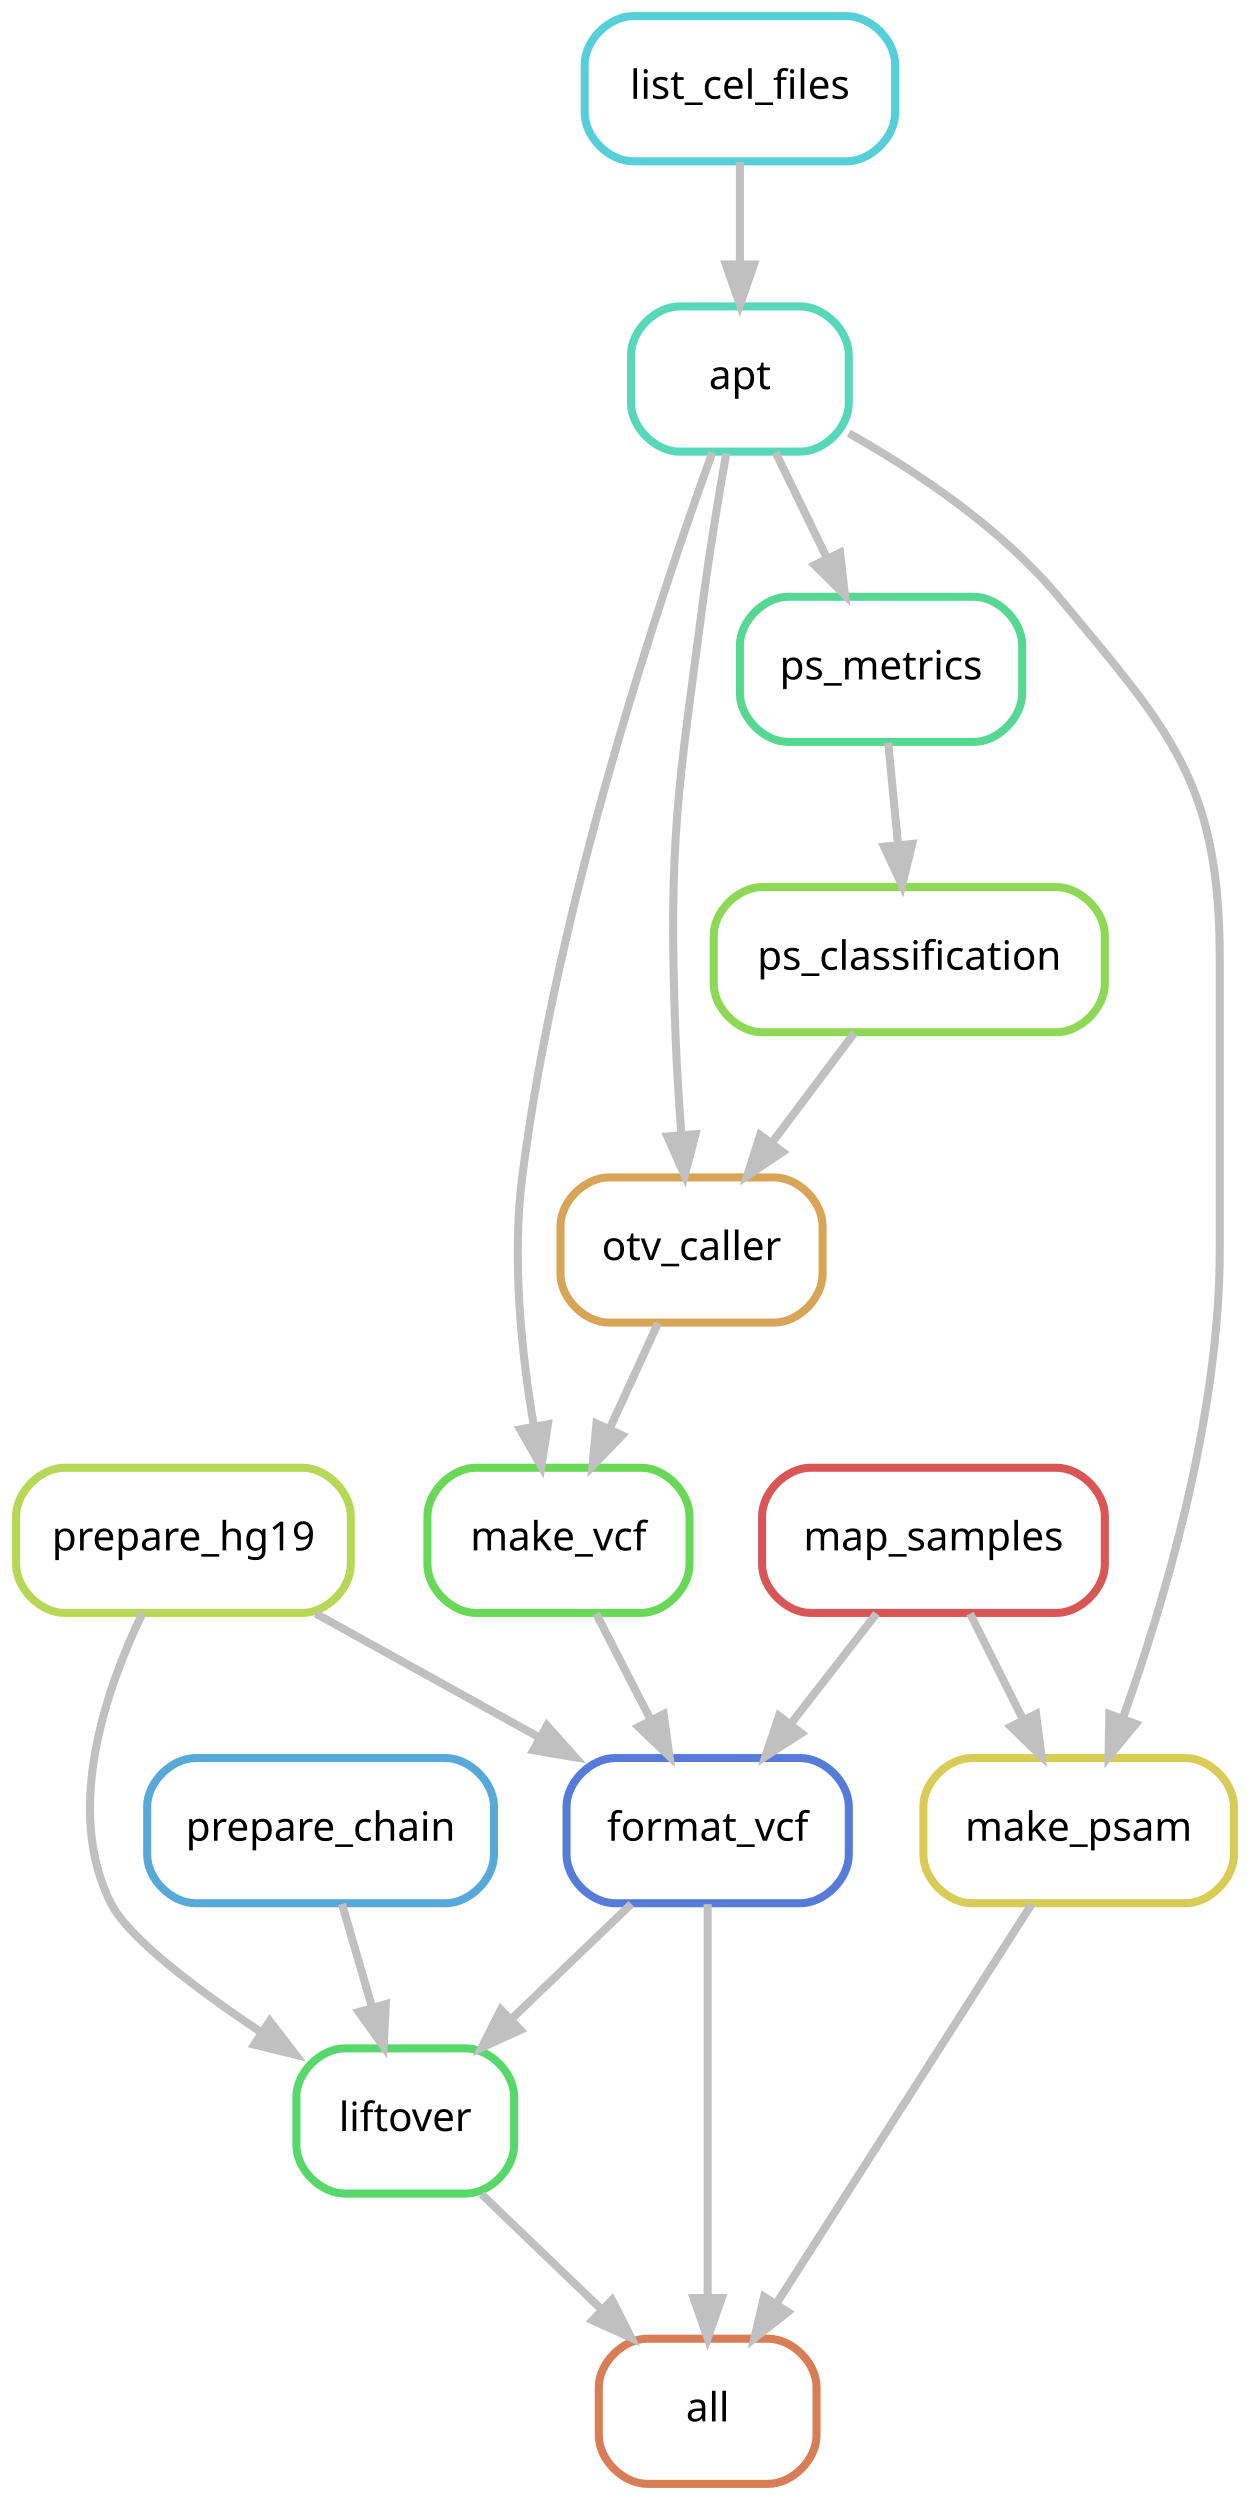
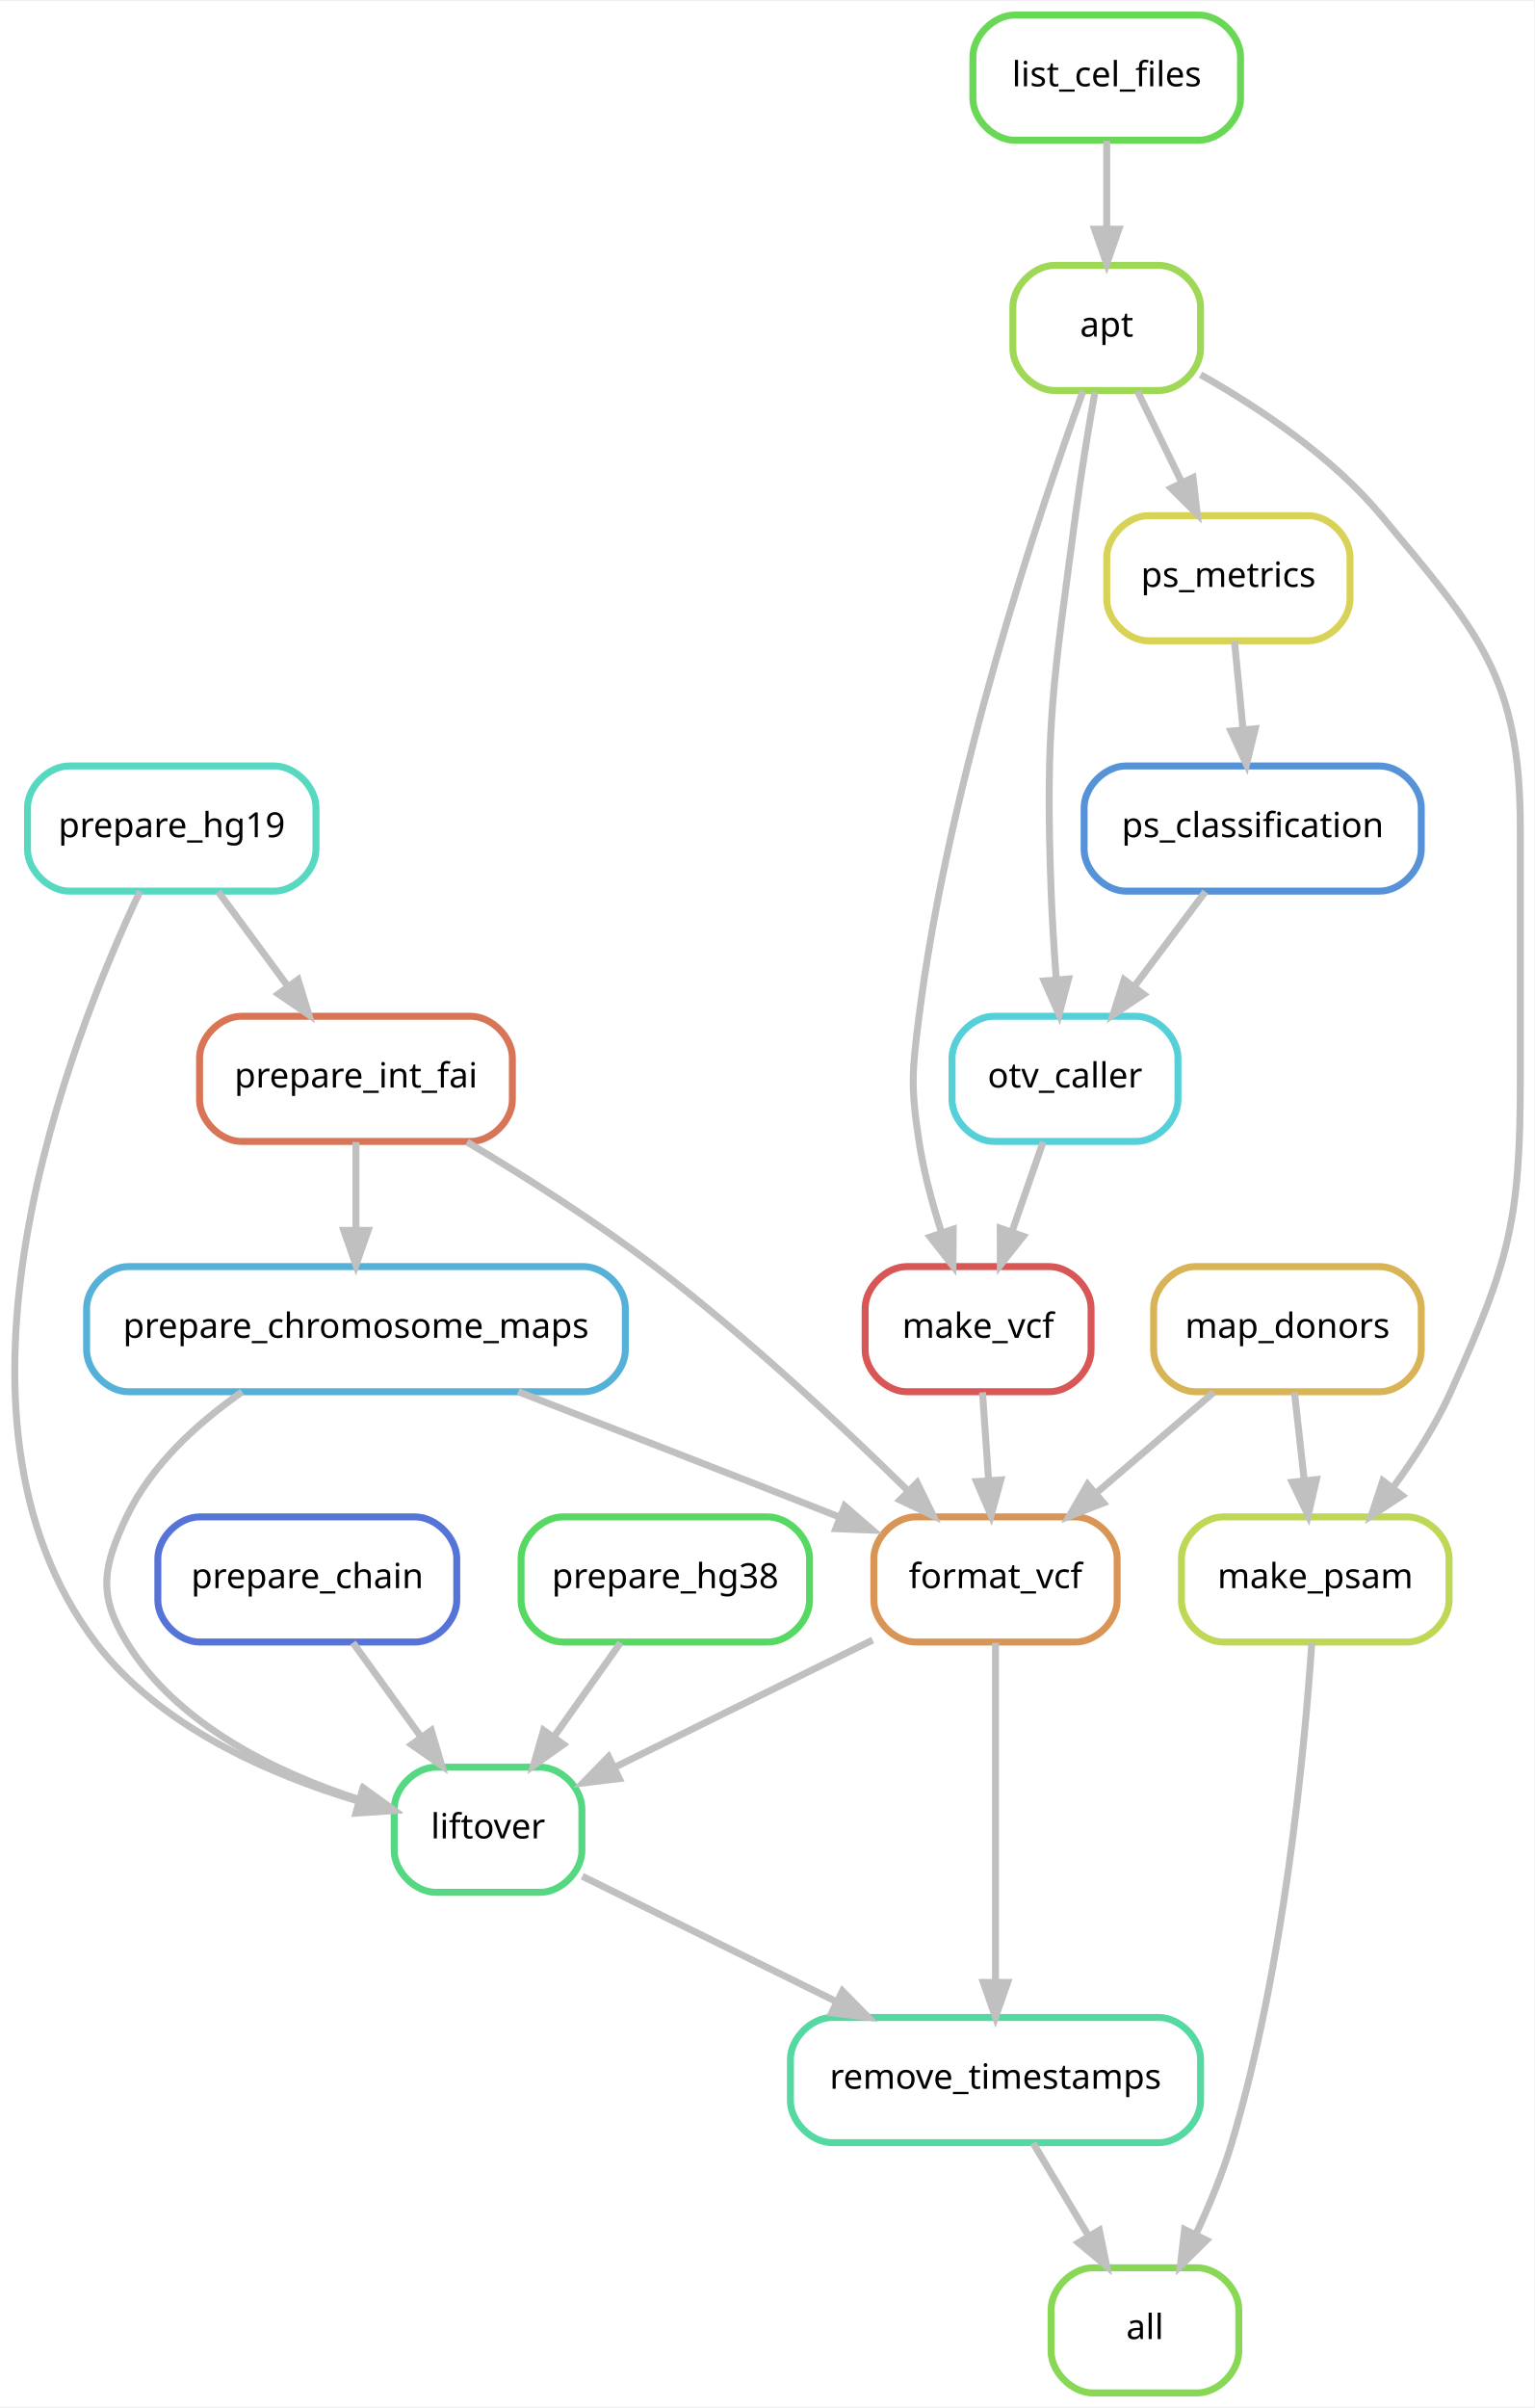
- <svg xmlns="http://www.w3.org/2000/svg" width="310pt" height="620pt" viewBox="0.00 0.00 310.00 620.00">
-   <g id="graph0" class="graph" transform="scale(1 1) rotate(0) translate(4 616)">
-     <polygon fill="#ffffff" stroke="transparent" points="-4,4 -4,-616 306,-616 306,4 -4,4" />
+ <svg xmlns="http://www.w3.org/2000/svg" width="441pt" height="692pt" viewBox="0.00 0.00 441.42 692.00">
+   <g id="graph0" class="graph" transform="scale(1 1) rotate(0) translate(4 688)">
+     <polygon fill="#ffffff" stroke="transparent" points="-4,4 -4,-688 437.416,-688 437.416,4 -4,4" />
    <g id="node1" class="node">
-       <path fill="none" stroke="#d87d56" stroke-width="2" d="M186.5,-36C186.5,-36 156.5,-36 156.5,-36 150.5,-36 144.5,-30 144.5,-24 144.5,-24 144.5,-12 144.5,-12 144.5,-6 150.5,0 156.5,0 156.5,0 186.5,0 186.5,0 192.5,0 198.5,-6 198.5,-12 198.5,-12 198.5,-24 198.5,-24 198.5,-30 192.5,-36 186.5,-36" />
-       <text text-anchor="middle" x="171.5" y="-15.5" font-family="sans" font-size="10.00" fill="#000000">all</text>
+       <path fill="none" stroke="#88d856" stroke-width="2" d="M340.416,-36C340.416,-36 310.416,-36 310.416,-36 304.416,-36 298.416,-30 298.416,-24 298.416,-24 298.416,-12 298.416,-12 298.416,-6 304.416,0 310.416,0 310.416,0 340.416,0 340.416,0 346.416,0 352.416,-6 352.416,-12 352.416,-12 352.416,-24 352.416,-24 352.416,-30 346.416,-36 340.416,-36" />
+       <text text-anchor="middle" x="325.416" y="-15.5" font-family="sans" font-size="10.00" fill="#000000">all</text>
    </g>
    <g id="node2" class="node">
-       <path fill="none" stroke="#567bd8" stroke-width="2" d="M194.5,-180C194.5,-180 148.5,-180 148.5,-180 142.5,-180 136.5,-174 136.5,-168 136.5,-168 136.5,-156 136.5,-156 136.5,-150 142.5,-144 148.5,-144 148.5,-144 194.5,-144 194.5,-144 200.5,-144 206.5,-150 206.5,-156 206.5,-156 206.5,-168 206.5,-168 206.5,-174 200.5,-180 194.5,-180" />
-       <text text-anchor="middle" x="171.5" y="-159.5" font-family="sans" font-size="10.00" fill="#000000">format_vcf</text>
+       <path fill="none" stroke="#56d8a2" stroke-width="2" d="M329.416,-108C329.416,-108 235.416,-108 235.416,-108 229.416,-108 223.416,-102 223.416,-96 223.416,-96 223.416,-84 223.416,-84 223.416,-78 229.416,-72 235.416,-72 235.416,-72 329.416,-72 329.416,-72 335.416,-72 341.416,-78 341.416,-84 341.416,-84 341.416,-96 341.416,-96 341.416,-102 335.416,-108 329.416,-108" />
+       <text text-anchor="middle" x="282.416" y="-87.5" font-family="sans" font-size="10.00" fill="#000000">remove_timestamps</text>
    </g>
    <g id="edge1" class="edge">
-       <path fill="none" stroke="#c0c0c0" stroke-width="2" d="M171.5,-143.762C171.5,-119.201 171.5,-75.247 171.5,-46.354" />
-       <polygon fill="#c0c0c0" stroke="#c0c0c0" stroke-width="2" points="175,-46.09 171.5,-36.09 168,-46.09 175,-46.09" />
+       <path fill="none" stroke="#c0c0c0" stroke-width="2" d="M293.267,-71.831C298.118,-63.708 303.937,-53.964 309.284,-45.012" />
+       <polygon fill="#c0c0c0" stroke="#c0c0c0" stroke-width="2" points="312.296,-46.793 314.419,-36.413 306.287,-43.204 312.296,-46.793" />
+     </g>
+     <g id="node3" class="node">
+       <path fill="none" stroke="#d89556" stroke-width="2" d="M305.416,-252C305.416,-252 259.416,-252 259.416,-252 253.416,-252 247.416,-246 247.416,-240 247.416,-240 247.416,-228 247.416,-228 247.416,-222 253.416,-216 259.416,-216 259.416,-216 305.416,-216 305.416,-216 311.416,-216 317.416,-222 317.416,-228 317.416,-228 317.416,-240 317.416,-240 317.416,-246 311.416,-252 305.416,-252" />
+       <text text-anchor="middle" x="282.416" y="-231.5" font-family="sans" font-size="10.00" fill="#000000">format_vcf</text>
+     </g>
+     <g id="edge3" class="edge">
+       <path fill="none" stroke="#c0c0c0" stroke-width="2" d="M282.416,-215.762C282.416,-191.201 282.416,-147.247 282.416,-118.354" />
+       <polygon fill="#c0c0c0" stroke="#c0c0c0" stroke-width="2" points="285.916,-118.09 282.416,-108.09 278.916,-118.09 285.916,-118.09" />
+     </g>
+     <g id="node14" class="node">
+       <path fill="none" stroke="#56d882" stroke-width="2" d="M151.416,-180C151.416,-180 121.416,-180 121.416,-180 115.416,-180 109.416,-174 109.416,-168 109.416,-168 109.416,-156 109.416,-156 109.416,-150 115.416,-144 121.416,-144 121.416,-144 151.416,-144 151.416,-144 157.416,-144 163.416,-150 163.416,-156 163.416,-156 163.416,-168 163.416,-168 163.416,-174 157.416,-180 151.416,-180" />
+       <text text-anchor="middle" x="136.416" y="-159.5" font-family="sans" font-size="10.00" fill="#000000">liftover</text>
+     </g>
+     <g id="edge18" class="edge">
+       <path fill="none" stroke="#c0c0c0" stroke-width="2" d="M247.073,-216.571C224.524,-205.451 195.375,-191.076 172.654,-179.871" />
+       <polygon fill="#c0c0c0" stroke="#c0c0c0" stroke-width="2" points="174.18,-176.721 163.663,-175.437 171.084,-182.999 174.18,-176.721" />
+     </g>
+     <g id="node4" class="node">
+       <path fill="none" stroke="#d85656" stroke-width="2" d="M297.916,-324C297.916,-324 256.916,-324 256.916,-324 250.916,-324 244.916,-318 244.916,-312 244.916,-312 244.916,-300 244.916,-300 244.916,-294 250.916,-288 256.916,-288 256.916,-288 297.916,-288 297.916,-288 303.916,-288 309.916,-294 309.916,-300 309.916,-300 309.916,-312 309.916,-312 309.916,-318 303.916,-324 297.916,-324" />
+       <text text-anchor="middle" x="277.416" y="-303.5" font-family="sans" font-size="10.00" fill="#000000">make_vcf</text>
+     </g>
+     <g id="edge5" class="edge">
+       <path fill="none" stroke="#c0c0c0" stroke-width="2" d="M278.678,-287.831C279.212,-280.131 279.848,-270.974 280.442,-262.417" />
+       <polygon fill="#c0c0c0" stroke="#c0c0c0" stroke-width="2" points="283.936,-262.632 281.137,-252.413 276.953,-262.147 283.936,-262.632" />
+     </g>
+     <g id="node5" class="node">
+       <path fill="none" stroke="#56d0d8" stroke-width="2" d="M322.916,-396C322.916,-396 281.916,-396 281.916,-396 275.916,-396 269.916,-390 269.916,-384 269.916,-384 269.916,-372 269.916,-372 269.916,-366 275.916,-360 281.916,-360 281.916,-360 322.916,-360 322.916,-360 328.916,-360 334.916,-366 334.916,-372 334.916,-372 334.916,-384 334.916,-384 334.916,-390 328.916,-396 322.916,-396" />
+       <text text-anchor="middle" x="302.416" y="-375.5" font-family="sans" font-size="10.00" fill="#000000">otv_caller</text>
+     </g>
+     <g id="edge10" class="edge">
+       <path fill="none" stroke="#c0c0c0" stroke-width="2" d="M296.107,-359.831C293.404,-352.046 290.184,-342.773 287.185,-334.135" />
+       <polygon fill="#c0c0c0" stroke="#c0c0c0" stroke-width="2" points="290.396,-332.712 283.809,-324.413 283.783,-335.008 290.396,-332.712" />
+     </g>
+     <g id="node6" class="node">
+       <path fill="none" stroke="#9fd856" stroke-width="2" d="M329.416,-612C329.416,-612 299.416,-612 299.416,-612 293.416,-612 287.416,-606 287.416,-600 287.416,-600 287.416,-588 287.416,-588 287.416,-582 293.416,-576 299.416,-576 299.416,-576 329.416,-576 329.416,-576 335.416,-576 341.416,-582 341.416,-588 341.416,-588 341.416,-600 341.416,-600 341.416,-606 335.416,-612 329.416,-612" />
+       <text text-anchor="middle" x="314.416" y="-591.5" font-family="sans" font-size="10.00" fill="#000000">apt</text>
+     </g>
+     <g id="edge9" class="edge">
+       <path fill="none" stroke="#c0c0c0" stroke-width="2" d="M307.587,-575.788C295.081,-541.31 268.996,-463.87 260.416,-396 258.409,-380.126 257.985,-375.814 260.416,-360 261.753,-351.298 264.236,-342.074 266.899,-333.759" />
+       <polygon fill="#c0c0c0" stroke="#c0c0c0" stroke-width="2" points="270.256,-334.758 270.172,-324.163 263.631,-332.498 270.256,-334.758" />
+     </g>
+     <g id="edge11" class="edge">
+       <path fill="none" stroke="#c0c0c0" stroke-width="2" d="M311.021,-575.552C309.185,-565.14 306.98,-551.873 305.416,-540 299.131,-492.312 296.638,-480.068 298.416,-432 298.72,-423.77 299.285,-414.848 299.896,-406.673" />
+       <polygon fill="#c0c0c0" stroke="#c0c0c0" stroke-width="2" points="303.403,-406.722 300.708,-396.476 296.425,-406.166 303.403,-406.722" />
+     </g>
+     <g id="node9" class="node">
+       <path fill="none" stroke="#d8d356" stroke-width="2" d="M372.416,-540C372.416,-540 326.416,-540 326.416,-540 320.416,-540 314.416,-534 314.416,-528 314.416,-528 314.416,-516 314.416,-516 314.416,-510 320.416,-504 326.416,-504 326.416,-504 372.416,-504 372.416,-504 378.416,-504 384.416,-510 384.416,-516 384.416,-516 384.416,-528 384.416,-528 384.416,-534 378.416,-540 372.416,-540" />
+       <text text-anchor="middle" x="349.416" y="-519.5" font-family="sans" font-size="10.00" fill="#000000">ps_metrics</text>
+     </g>
+     <g id="edge15" class="edge">
+       <path fill="none" stroke="#c0c0c0" stroke-width="2" d="M323.248,-575.831C327.114,-567.877 331.736,-558.369 336.013,-549.572" />
+       <polygon fill="#c0c0c0" stroke="#c0c0c0" stroke-width="2" points="339.241,-550.937 340.465,-540.413 332.945,-547.877 339.241,-550.937" />
+     </g>
+     <g id="node17" class="node">
+       <path fill="none" stroke="#bed856" stroke-width="2" d="M400.916,-252C400.916,-252 347.916,-252 347.916,-252 341.916,-252 335.916,-246 335.916,-240 335.916,-240 335.916,-228 335.916,-228 335.916,-222 341.916,-216 347.916,-216 347.916,-216 400.916,-216 400.916,-216 406.916,-216 412.916,-222 412.916,-228 412.916,-228 412.916,-240 412.916,-240 412.916,-246 406.916,-252 400.916,-252" />
+       <text text-anchor="middle" x="374.416" y="-231.5" font-family="sans" font-size="10.00" fill="#000000">make_psam</text>
+     </g>
+     <g id="edge23" class="edge">
+       <path fill="none" stroke="#c0c0c0" stroke-width="2" d="M341.431,-580.549C358.188,-571.096 379.165,-557.102 393.416,-540 421.438,-506.372 433.416,-493.773 433.416,-450 433.416,-450 433.416,-450 433.416,-378 433.416,-337.024 430.202,-325.38 413.416,-288 409.081,-278.347 402.863,-268.696 396.661,-260.279" />
+       <polygon fill="#c0c0c0" stroke="#c0c0c0" stroke-width="2" points="399.408,-258.109 390.535,-252.318 393.86,-262.378 399.408,-258.109" />
+     </g>
+     <g id="node7" class="node">
+       <path fill="none" stroke="#68d856" stroke-width="2" d="M340.916,-684C340.916,-684 287.916,-684 287.916,-684 281.916,-684 275.916,-678 275.916,-672 275.916,-672 275.916,-660 275.916,-660 275.916,-654 281.916,-648 287.916,-648 287.916,-648 340.916,-648 340.916,-648 346.916,-648 352.916,-654 352.916,-660 352.916,-660 352.916,-672 352.916,-672 352.916,-678 346.916,-684 340.916,-684" />
+       <text text-anchor="middle" x="314.416" y="-663.5" font-family="sans" font-size="10.00" fill="#000000">list_cel_files</text>
+     </g>
+     <g id="edge13" class="edge">
+       <path fill="none" stroke="#c0c0c0" stroke-width="2" d="M314.416,-647.831C314.416,-640.131 314.416,-630.974 314.416,-622.417" />
+       <polygon fill="#c0c0c0" stroke="#c0c0c0" stroke-width="2" points="317.916,-622.413 314.416,-612.413 310.916,-622.413 317.916,-622.413" />
+     </g>
+     <g id="node8" class="node">
+       <path fill="none" stroke="#5692d8" stroke-width="2" d="M392.916,-468C392.916,-468 319.916,-468 319.916,-468 313.916,-468 307.916,-462 307.916,-456 307.916,-456 307.916,-444 307.916,-444 307.916,-438 313.916,-432 319.916,-432 319.916,-432 392.916,-432 392.916,-432 398.916,-432 404.916,-438 404.916,-444 404.916,-444 404.916,-456 404.916,-456 404.916,-462 398.916,-468 392.916,-468" />
+       <text text-anchor="middle" x="356.416" y="-447.5" font-family="sans" font-size="10.00" fill="#000000">ps_classification</text>
+     </g>
+     <g id="edge12" class="edge">
+       <path fill="none" stroke="#c0c0c0" stroke-width="2" d="M342.789,-431.831C336.57,-423.539 329.084,-413.557 322.256,-404.453" />
+       <polygon fill="#c0c0c0" stroke="#c0c0c0" stroke-width="2" points="325.026,-402.313 316.226,-396.413 319.426,-406.513 325.026,-402.313" />
+     </g>
+     <g id="edge14" class="edge">
+       <path fill="none" stroke="#c0c0c0" stroke-width="2" d="M351.182,-503.831C351.931,-496.131 352.821,-486.974 353.653,-478.417" />
+       <polygon fill="#c0c0c0" stroke="#c0c0c0" stroke-width="2" points="357.141,-478.705 354.626,-468.413 350.174,-478.028 357.141,-478.705" />
+     </g>
+     <g id="node10" class="node">
+       <path fill="none" stroke="#d8b456" stroke-width="2" d="M392.916,-324C392.916,-324 339.916,-324 339.916,-324 333.916,-324 327.916,-318 327.916,-312 327.916,-312 327.916,-300 327.916,-300 327.916,-294 333.916,-288 339.916,-288 339.916,-288 392.916,-288 392.916,-288 398.916,-288 404.916,-294 404.916,-300 404.916,-300 404.916,-312 404.916,-312 404.916,-318 398.916,-324 392.916,-324" />
+       <text text-anchor="middle" x="366.416" y="-303.5" font-family="sans" font-size="10.00" fill="#000000">map_donors</text>
+     </g>
+     <g id="edge8" class="edge">
+       <path fill="none" stroke="#c0c0c0" stroke-width="2" d="M345.219,-287.831C334.972,-279.048 322.515,-268.371 311.406,-258.849" />
+       <polygon fill="#c0c0c0" stroke="#c0c0c0" stroke-width="2" points="313.476,-256.013 303.606,-252.163 308.921,-261.328 313.476,-256.013" />
+     </g>
+     <g id="edge24" class="edge">
+       <path fill="none" stroke="#c0c0c0" stroke-width="2" d="M368.435,-287.831C369.29,-280.131 370.308,-270.974 371.258,-262.417" />
+       <polygon fill="#c0c0c0" stroke="#c0c0c0" stroke-width="2" points="374.744,-262.739 372.37,-252.413 367.787,-261.966 374.744,-262.739" />
    </g>
    <g id="node11" class="node">
-       <path fill="none" stroke="#56d86b" stroke-width="2" d="M111.5,-108C111.5,-108 81.5,-108 81.5,-108 75.5,-108 69.5,-102 69.5,-96 69.5,-96 69.5,-84 69.5,-84 69.5,-78 75.5,-72 81.5,-72 81.5,-72 111.5,-72 111.5,-72 117.5,-72 123.5,-78 123.5,-84 123.5,-84 123.5,-96 123.5,-96 123.5,-102 117.5,-108 111.5,-108" />
-       <text text-anchor="middle" x="96.5" y="-87.5" font-family="sans" font-size="10.00" fill="#000000">liftover</text>
-     </g>
-     <g id="edge14" class="edge">
-       <path fill="none" stroke="#c0c0c0" stroke-width="2" d="M152.574,-143.831C143.514,-135.134 132.519,-124.578 122.674,-115.126" />
-       <polygon fill="#c0c0c0" stroke="#c0c0c0" stroke-width="2" points="125.057,-112.563 115.42,-108.163 120.21,-117.613 125.057,-112.563" />
-     </g>
-     <g id="node3" class="node">
-       <path fill="none" stroke="#68d856" stroke-width="2" d="M155,-252C155,-252 114,-252 114,-252 108,-252 102,-246 102,-240 102,-240 102,-228 102,-228 102,-222 108,-216 114,-216 114,-216 155,-216 155,-216 161,-216 167,-222 167,-228 167,-228 167,-240 167,-240 167,-246 161,-252 155,-252" />
-       <text text-anchor="middle" x="134.5" y="-231.5" font-family="sans" font-size="10.00" fill="#000000">make_vcf</text>
-     </g>
-     <g id="edge5" class="edge">
-       <path fill="none" stroke="#c0c0c0" stroke-width="2" d="M143.837,-215.831C147.924,-207.877 152.81,-198.369 157.331,-189.572" />
-       <polygon fill="#c0c0c0" stroke="#c0c0c0" stroke-width="2" points="160.58,-190.907 162.038,-180.413 154.354,-187.708 160.58,-190.907" />
-     </g>
-     <g id="node4" class="node">
-       <path fill="none" stroke="#d8a456" stroke-width="2" d="M188,-324C188,-324 147,-324 147,-324 141,-324 135,-318 135,-312 135,-312 135,-300 135,-300 135,-294 141,-288 147,-288 147,-288 188,-288 188,-288 194,-288 200,-294 200,-300 200,-300 200,-312 200,-312 200,-318 194,-324 188,-324" />
-       <text text-anchor="middle" x="167.5" y="-303.5" font-family="sans" font-size="10.00" fill="#000000">otv_caller</text>
+       <path fill="none" stroke="#56b1d8" stroke-width="2" d="M163.916,-324C163.916,-324 32.916,-324 32.916,-324 26.916,-324 20.916,-318 20.916,-312 20.916,-312 20.916,-300 20.916,-300 20.916,-294 26.916,-288 32.916,-288 32.916,-288 163.916,-288 163.916,-288 169.916,-288 175.916,-294 175.916,-300 175.916,-300 175.916,-312 175.916,-312 175.916,-318 169.916,-324 163.916,-324" />
+       <text text-anchor="middle" x="98.416" y="-303.5" font-family="sans" font-size="10.00" fill="#000000">prepare_chromosome_maps</text>
    </g>
    <g id="edge7" class="edge">
-       <path fill="none" stroke="#c0c0c0" stroke-width="2" d="M159.173,-287.831C155.527,-279.877 151.169,-270.369 147.137,-261.572" />
-       <polygon fill="#c0c0c0" stroke="#c0c0c0" stroke-width="2" points="150.288,-260.046 142.939,-252.413 143.924,-262.962 150.288,-260.046" />
+       <path fill="none" stroke="#c0c0c0" stroke-width="2" d="M145.112,-287.993C172.108,-277.548 206.707,-264.106 237.416,-252 237.514,-251.961 237.612,-251.923 237.71,-251.884" />
+       <polygon fill="#c0c0c0" stroke="#c0c0c0" stroke-width="2" points="239.047,-255.119 247.056,-248.183 236.47,-248.611 239.047,-255.119" />
    </g>
-     <g id="node5" class="node">
-       <path fill="none" stroke="#56d8b9" stroke-width="2" d="M194.5,-540C194.5,-540 164.5,-540 164.5,-540 158.5,-540 152.5,-534 152.5,-528 152.5,-528 152.5,-516 152.5,-516 152.5,-510 158.5,-504 164.5,-504 164.5,-504 194.5,-504 194.5,-504 200.5,-504 206.5,-510 206.5,-516 206.5,-516 206.5,-528 206.5,-528 206.5,-534 200.5,-540 194.5,-540" />
-       <text text-anchor="middle" x="179.5" y="-519.5" font-family="sans" font-size="10.00" fill="#000000">apt</text>
+     <g id="edge21" class="edge">
+       <path fill="none" stroke="#c0c0c0" stroke-width="2" d="M65.653,-287.945C52.796,-278.975 39.453,-266.85 32.416,-252 25.564,-237.541 24.108,-229.674 32.416,-216 46.927,-192.114 75.812,-178.314 99.466,-170.653" />
+       <polygon fill="#c0c0c0" stroke="#c0c0c0" stroke-width="2" points="100.648,-173.953 109.226,-167.734 98.642,-167.246 100.648,-173.953" />
    </g>
-     <g id="edge8" class="edge">
-       <path fill="none" stroke="#c0c0c0" stroke-width="2" d="M172.671,-503.788C160.165,-469.31 134.08,-391.87 125.5,-324 122.907,-303.487 125.362,-280.266 128.359,-262.549" />
-       <polygon fill="#c0c0c0" stroke="#c0c0c0" stroke-width="2" points="131.877,-262.773 130.254,-252.303 124.993,-261.5 131.877,-262.773" />
+     <g id="node12" class="node">
+       <path fill="none" stroke="#d87556" stroke-width="2" d="M131.416,-396C131.416,-396 65.416,-396 65.416,-396 59.416,-396 53.416,-390 53.416,-384 53.416,-384 53.416,-372 53.416,-372 53.416,-366 59.416,-360 65.416,-360 65.416,-360 131.416,-360 131.416,-360 137.416,-360 143.416,-366 143.416,-372 143.416,-372 143.416,-384 143.416,-384 143.416,-390 137.416,-396 131.416,-396" />
+       <text text-anchor="middle" x="98.416" y="-375.5" font-family="sans" font-size="10.00" fill="#000000">prepare_int_fai</text>
    </g>
-     <g id="edge9" class="edge">
-       <path fill="none" stroke="#c0c0c0" stroke-width="2" d="M176.105,-503.552C174.269,-493.14 172.065,-479.873 170.5,-468 164.215,-420.312 161.722,-408.068 163.5,-360 163.804,-351.77 164.369,-342.848 164.98,-334.673" />
-       <polygon fill="#c0c0c0" stroke="#c0c0c0" stroke-width="2" points="168.487,-334.722 165.792,-324.476 161.509,-334.166 168.487,-334.722" />
+     <g id="edge6" class="edge">
+       <path fill="none" stroke="#c0c0c0" stroke-width="2" d="M130.382,-359.827C146.983,-349.923 167.316,-337.047 184.416,-324 210.68,-303.96 238.184,-278.222 257.346,-259.407" />
+       <polygon fill="#c0c0c0" stroke="#c0c0c0" stroke-width="2" points="259.87,-261.833 264.514,-252.31 254.945,-256.859 259.87,-261.833" />
    </g>
-     <g id="node8" class="node">
-       <path fill="none" stroke="#56d892" stroke-width="2" d="M237.5,-468C237.5,-468 191.5,-468 191.5,-468 185.5,-468 179.5,-462 179.5,-456 179.5,-456 179.5,-444 179.5,-444 179.5,-438 185.5,-432 191.5,-432 191.5,-432 237.5,-432 237.5,-432 243.5,-432 249.5,-438 249.5,-444 249.5,-444 249.5,-456 249.5,-456 249.5,-462 243.5,-468 237.5,-468" />
-       <text text-anchor="middle" x="214.5" y="-447.5" font-family="sans" font-size="10.00" fill="#000000">ps_metrics</text>
-     </g>
-     <g id="edge13" class="edge">
-       <path fill="none" stroke="#c0c0c0" stroke-width="2" d="M188.332,-503.831C192.199,-495.877 196.821,-486.369 201.097,-477.572" />
-       <polygon fill="#c0c0c0" stroke="#c0c0c0" stroke-width="2" points="204.325,-478.937 205.549,-468.413 198.029,-475.877 204.325,-478.937" />
+     <g id="edge16" class="edge">
+       <path fill="none" stroke="#c0c0c0" stroke-width="2" d="M98.416,-359.831C98.416,-352.131 98.416,-342.974 98.416,-334.417" />
+       <polygon fill="#c0c0c0" stroke="#c0c0c0" stroke-width="2" points="101.916,-334.413 98.416,-324.413 94.916,-334.413 101.916,-334.413" />
    </g>
    <g id="node13" class="node">
-       <path fill="none" stroke="#d8cb56" stroke-width="2" d="M290,-180C290,-180 237,-180 237,-180 231,-180 225,-174 225,-168 225,-168 225,-156 225,-156 225,-150 231,-144 237,-144 237,-144 290,-144 290,-144 296,-144 302,-150 302,-156 302,-156 302,-168 302,-168 302,-174 296,-180 290,-180" />
-       <text text-anchor="middle" x="263.5" y="-159.5" font-family="sans" font-size="10.00" fill="#000000">make_psam</text>
+       <path fill="none" stroke="#56d8c1" stroke-width="2" d="M74.916,-468C74.916,-468 15.916,-468 15.916,-468 9.916,-468 3.916,-462 3.916,-456 3.916,-456 3.916,-444 3.916,-444 3.916,-438 9.916,-432 15.916,-432 15.916,-432 74.916,-432 74.916,-432 80.916,-432 86.916,-438 86.916,-444 86.916,-444 86.916,-456 86.916,-456 86.916,-462 80.916,-468 74.916,-468" />
+       <text text-anchor="middle" x="45.416" y="-447.5" font-family="sans" font-size="10.00" fill="#000000">prepare_hg19</text>
    </g>
    <g id="edge17" class="edge">
-       <path fill="none" stroke="#c0c0c0" stroke-width="2" d="M206.515,-508.55C223.272,-499.096 244.249,-485.102 258.5,-468 286.522,-434.372 298.5,-421.773 298.5,-378 298.5,-378 298.5,-378 298.5,-306 298.5,-264.755 284.775,-218.697 274.514,-190.028" />
-       <polygon fill="#c0c0c0" stroke="#c0c0c0" stroke-width="2" points="277.668,-188.464 270.923,-180.294 271.101,-190.887 277.668,-188.464" />
+       <path fill="none" stroke="#c0c0c0" stroke-width="2" d="M58.79,-431.831C64.832,-423.623 72.092,-413.761 78.738,-404.732" />
+       <polygon fill="#c0c0c0" stroke="#c0c0c0" stroke-width="2" points="81.752,-406.541 84.862,-396.413 76.115,-402.392 81.752,-406.541" />
    </g>
-     <g id="node6" class="node">
-       <path fill="none" stroke="#56d0d8" stroke-width="2" d="M206,-612C206,-612 153,-612 153,-612 147,-612 141,-606 141,-600 141,-600 141,-588 141,-588 141,-582 147,-576 153,-576 153,-576 206,-576 206,-576 212,-576 218,-582 218,-588 218,-588 218,-600 218,-600 218,-606 212,-612 206,-612" />
-       <text text-anchor="middle" x="179.5" y="-591.5" font-family="sans" font-size="10.00" fill="#000000">list_cel_files</text>
-     </g>
-     <g id="edge11" class="edge">
-       <path fill="none" stroke="#c0c0c0" stroke-width="2" d="M179.5,-575.831C179.5,-568.131 179.5,-558.974 179.5,-550.417" />
-       <polygon fill="#c0c0c0" stroke="#c0c0c0" stroke-width="2" points="183,-550.413 179.5,-540.413 176,-550.413 183,-550.413" />
-     </g>
-     <g id="node7" class="node">
-       <path fill="none" stroke="#8fd856" stroke-width="2" d="M258,-396C258,-396 185,-396 185,-396 179,-396 173,-390 173,-384 173,-384 173,-372 173,-372 173,-366 179,-360 185,-360 185,-360 258,-360 258,-360 264,-360 270,-366 270,-372 270,-372 270,-384 270,-384 270,-390 264,-396 258,-396" />
-       <text text-anchor="middle" x="221.5" y="-375.5" font-family="sans" font-size="10.00" fill="#000000">ps_classification</text>
-     </g>
-     <g id="edge10" class="edge">
-       <path fill="none" stroke="#c0c0c0" stroke-width="2" d="M207.874,-359.831C201.654,-351.539 194.168,-341.557 187.34,-332.453" />
-       <polygon fill="#c0c0c0" stroke="#c0c0c0" stroke-width="2" points="190.11,-330.313 181.31,-324.413 184.51,-334.513 190.11,-330.313" />
-     </g>
-     <g id="edge12" class="edge">
-       <path fill="none" stroke="#c0c0c0" stroke-width="2" d="M216.266,-431.831C217.015,-424.131 217.905,-414.974 218.737,-406.417" />
-       <polygon fill="#c0c0c0" stroke="#c0c0c0" stroke-width="2" points="222.226,-406.705 219.71,-396.413 215.258,-406.028 222.226,-406.705" />
-     </g>
-     <g id="node9" class="node">
-       <path fill="none" stroke="#d85656" stroke-width="2" d="M258,-252C258,-252 197,-252 197,-252 191,-252 185,-246 185,-240 185,-240 185,-228 185,-228 185,-222 191,-216 197,-216 197,-216 258,-216 258,-216 264,-216 270,-222 270,-228 270,-228 270,-240 270,-240 270,-246 264,-252 258,-252" />
-       <text text-anchor="middle" x="227.5" y="-231.5" font-family="sans" font-size="10.00" fill="#000000">map_samples</text>
+     <g id="edge20" class="edge">
+       <path fill="none" stroke="#c0c0c0" stroke-width="2" d="M36.277,-431.949C16.206,-389.478 -26.143,-281.861 23.416,-216 41.766,-191.613 73.966,-177.734 99.311,-170.172" />
+       <polygon fill="#c0c0c0" stroke="#c0c0c0" stroke-width="2" points="100.293,-173.532 108.993,-167.485 98.421,-166.787 100.293,-173.532" />
    </g>
    <g id="edge4" class="edge">
-       <path fill="none" stroke="#c0c0c0" stroke-width="2" d="M213.369,-215.831C206.919,-207.539 199.155,-197.557 192.075,-188.453" />
-       <polygon fill="#c0c0c0" stroke="#c0c0c0" stroke-width="2" points="194.724,-186.158 185.821,-180.413 189.198,-190.456 194.724,-186.158" />
+       <path fill="none" stroke="#c0c0c0" stroke-width="2" d="M163.535,-148.626C183.992,-138.538 212.533,-124.463 236.523,-112.632" />
+       <polygon fill="#c0c0c0" stroke="#c0c0c0" stroke-width="2" points="238.385,-115.616 245.806,-108.054 235.289,-109.338 238.385,-115.616" />
    </g>
-     <g id="edge18" class="edge">
-       <path fill="none" stroke="#c0c0c0" stroke-width="2" d="M236.584,-215.831C240.561,-207.877 245.315,-198.369 249.714,-189.572" />
-       <polygon fill="#c0c0c0" stroke="#c0c0c0" stroke-width="2" points="252.952,-190.923 254.293,-180.413 246.691,-187.792 252.952,-190.923" />
+     <g id="node15" class="node">
+       <path fill="none" stroke="#5673d8" stroke-width="2" d="M115.416,-252C115.416,-252 53.416,-252 53.416,-252 47.416,-252 41.416,-246 41.416,-240 41.416,-240 41.416,-228 41.416,-228 41.416,-222 47.416,-216 53.416,-216 53.416,-216 115.416,-216 115.416,-216 121.416,-216 127.416,-222 127.416,-228 127.416,-228 127.416,-240 127.416,-240 127.416,-246 121.416,-252 115.416,-252" />
+       <text text-anchor="middle" x="84.416" y="-231.5" font-family="sans" font-size="10.00" fill="#000000">prepare_chain</text>
    </g>
-     <g id="node10" class="node">
-       <path fill="none" stroke="#b6d856" stroke-width="2" d="M71,-252C71,-252 12,-252 12,-252 6,-252 0,-246 0,-240 0,-240 0,-228 0,-228 0,-222 6,-216 12,-216 12,-216 71,-216 71,-216 77,-216 83,-222 83,-228 83,-228 83,-240 83,-240 83,-246 77,-252 71,-252" />
-       <text text-anchor="middle" x="41.5" y="-231.5" font-family="sans" font-size="10.00" fill="#000000">prepare_hg19</text>
+     <g id="edge22" class="edge">
+       <path fill="none" stroke="#c0c0c0" stroke-width="2" d="M97.537,-215.831C103.466,-207.623 110.589,-197.761 117.109,-188.732" />
+       <polygon fill="#c0c0c0" stroke="#c0c0c0" stroke-width="2" points="120.1,-190.569 123.117,-180.413 114.425,-186.471 120.1,-190.569" />
    </g>
-     <g id="edge6" class="edge">
-       <path fill="none" stroke="#c0c0c0" stroke-width="2" d="M74.305,-215.831C91.086,-206.537 111.698,-195.121 129.616,-185.197" />
-       <polygon fill="#c0c0c0" stroke="#c0c0c0" stroke-width="2" points="131.654,-188.07 138.706,-180.163 128.262,-181.946 131.654,-188.07" />
+     <g id="node16" class="node">
+       <path fill="none" stroke="#56d863" stroke-width="2" d="M216.916,-252C216.916,-252 157.916,-252 157.916,-252 151.916,-252 145.916,-246 145.916,-240 145.916,-240 145.916,-228 145.916,-228 145.916,-222 151.916,-216 157.916,-216 157.916,-216 216.916,-216 216.916,-216 222.916,-216 228.916,-222 228.916,-228 228.916,-228 228.916,-240 228.916,-240 228.916,-246 222.916,-252 216.916,-252" />
+       <text text-anchor="middle" x="187.416" y="-231.5" font-family="sans" font-size="10.00" fill="#000000">prepare_hg38</text>
    </g>
-     <g id="edge15" class="edge">
-       <path fill="none" stroke="#c0c0c0" stroke-width="2" d="M31.301,-215.831C22.174,-196.968 11.88,-167.05 23.5,-144 27.821,-135.429 44.549,-122.794 60.902,-111.9" />
-       <polygon fill="#c0c0c0" stroke="#c0c0c0" stroke-width="2" points="62.886,-114.785 69.353,-106.393 59.064,-108.921 62.886,-114.785" />
-     </g>
-     <g id="edge3" class="edge">
-       <path fill="none" stroke="#c0c0c0" stroke-width="2" d="M115.426,-71.831C124.486,-63.134 135.481,-52.578 145.327,-43.127" />
-       <polygon fill="#c0c0c0" stroke="#c0c0c0" stroke-width="2" points="147.79,-45.613 152.58,-36.163 142.943,-40.563 147.79,-45.613" />
-     </g>
-     <g id="node12" class="node">
-       <path fill="none" stroke="#56a9d8" stroke-width="2" d="M106.5,-180C106.5,-180 44.5,-180 44.5,-180 38.5,-180 32.5,-174 32.5,-168 32.5,-168 32.5,-156 32.5,-156 32.5,-150 38.5,-144 44.5,-144 44.5,-144 106.5,-144 106.5,-144 112.5,-144 118.5,-150 118.5,-156 118.5,-156 118.5,-168 118.5,-168 118.5,-174 112.5,-180 106.5,-180" />
-       <text text-anchor="middle" x="75.5" y="-159.5" font-family="sans" font-size="10.00" fill="#000000">prepare_chain</text>
-     </g>
-     <g id="edge16" class="edge">
-       <path fill="none" stroke="#c0c0c0" stroke-width="2" d="M80.799,-143.831C83.07,-136.046 85.775,-126.773 88.294,-118.135" />
-       <polygon fill="#c0c0c0" stroke="#c0c0c0" stroke-width="2" points="91.689,-118.993 91.129,-108.413 84.969,-117.033 91.689,-118.993" />
+     <g id="edge19" class="edge">
+       <path fill="none" stroke="#c0c0c0" stroke-width="2" d="M174.546,-215.831C168.732,-207.623 161.746,-197.761 155.351,-188.732" />
+       <polygon fill="#c0c0c0" stroke="#c0c0c0" stroke-width="2" points="158.095,-186.55 149.458,-180.413 152.383,-190.597 158.095,-186.55" />
    </g>
    <g id="edge2" class="edge">
-       <path fill="none" stroke="#c0c0c0" stroke-width="2" d="M251.848,-143.762C235.88,-118.768 207.081,-73.692 188.648,-44.841" />
-       <polygon fill="#c0c0c0" stroke="#c0c0c0" stroke-width="2" points="191.391,-42.632 183.057,-36.09 185.492,-46.401 191.391,-42.632" />
+       <path fill="none" stroke="#c0c0c0" stroke-width="2" d="M373.409,-215.652C371.364,-185.229 365.555,-122.67 350.416,-72 347.78,-63.178 343.949,-53.953 340.075,-45.676" />
+       <polygon fill="#c0c0c0" stroke="#c0c0c0" stroke-width="2" points="343.113,-43.921 335.577,-36.475 336.825,-46.996 343.113,-43.921" />
    </g>
  </g>
</svg>
